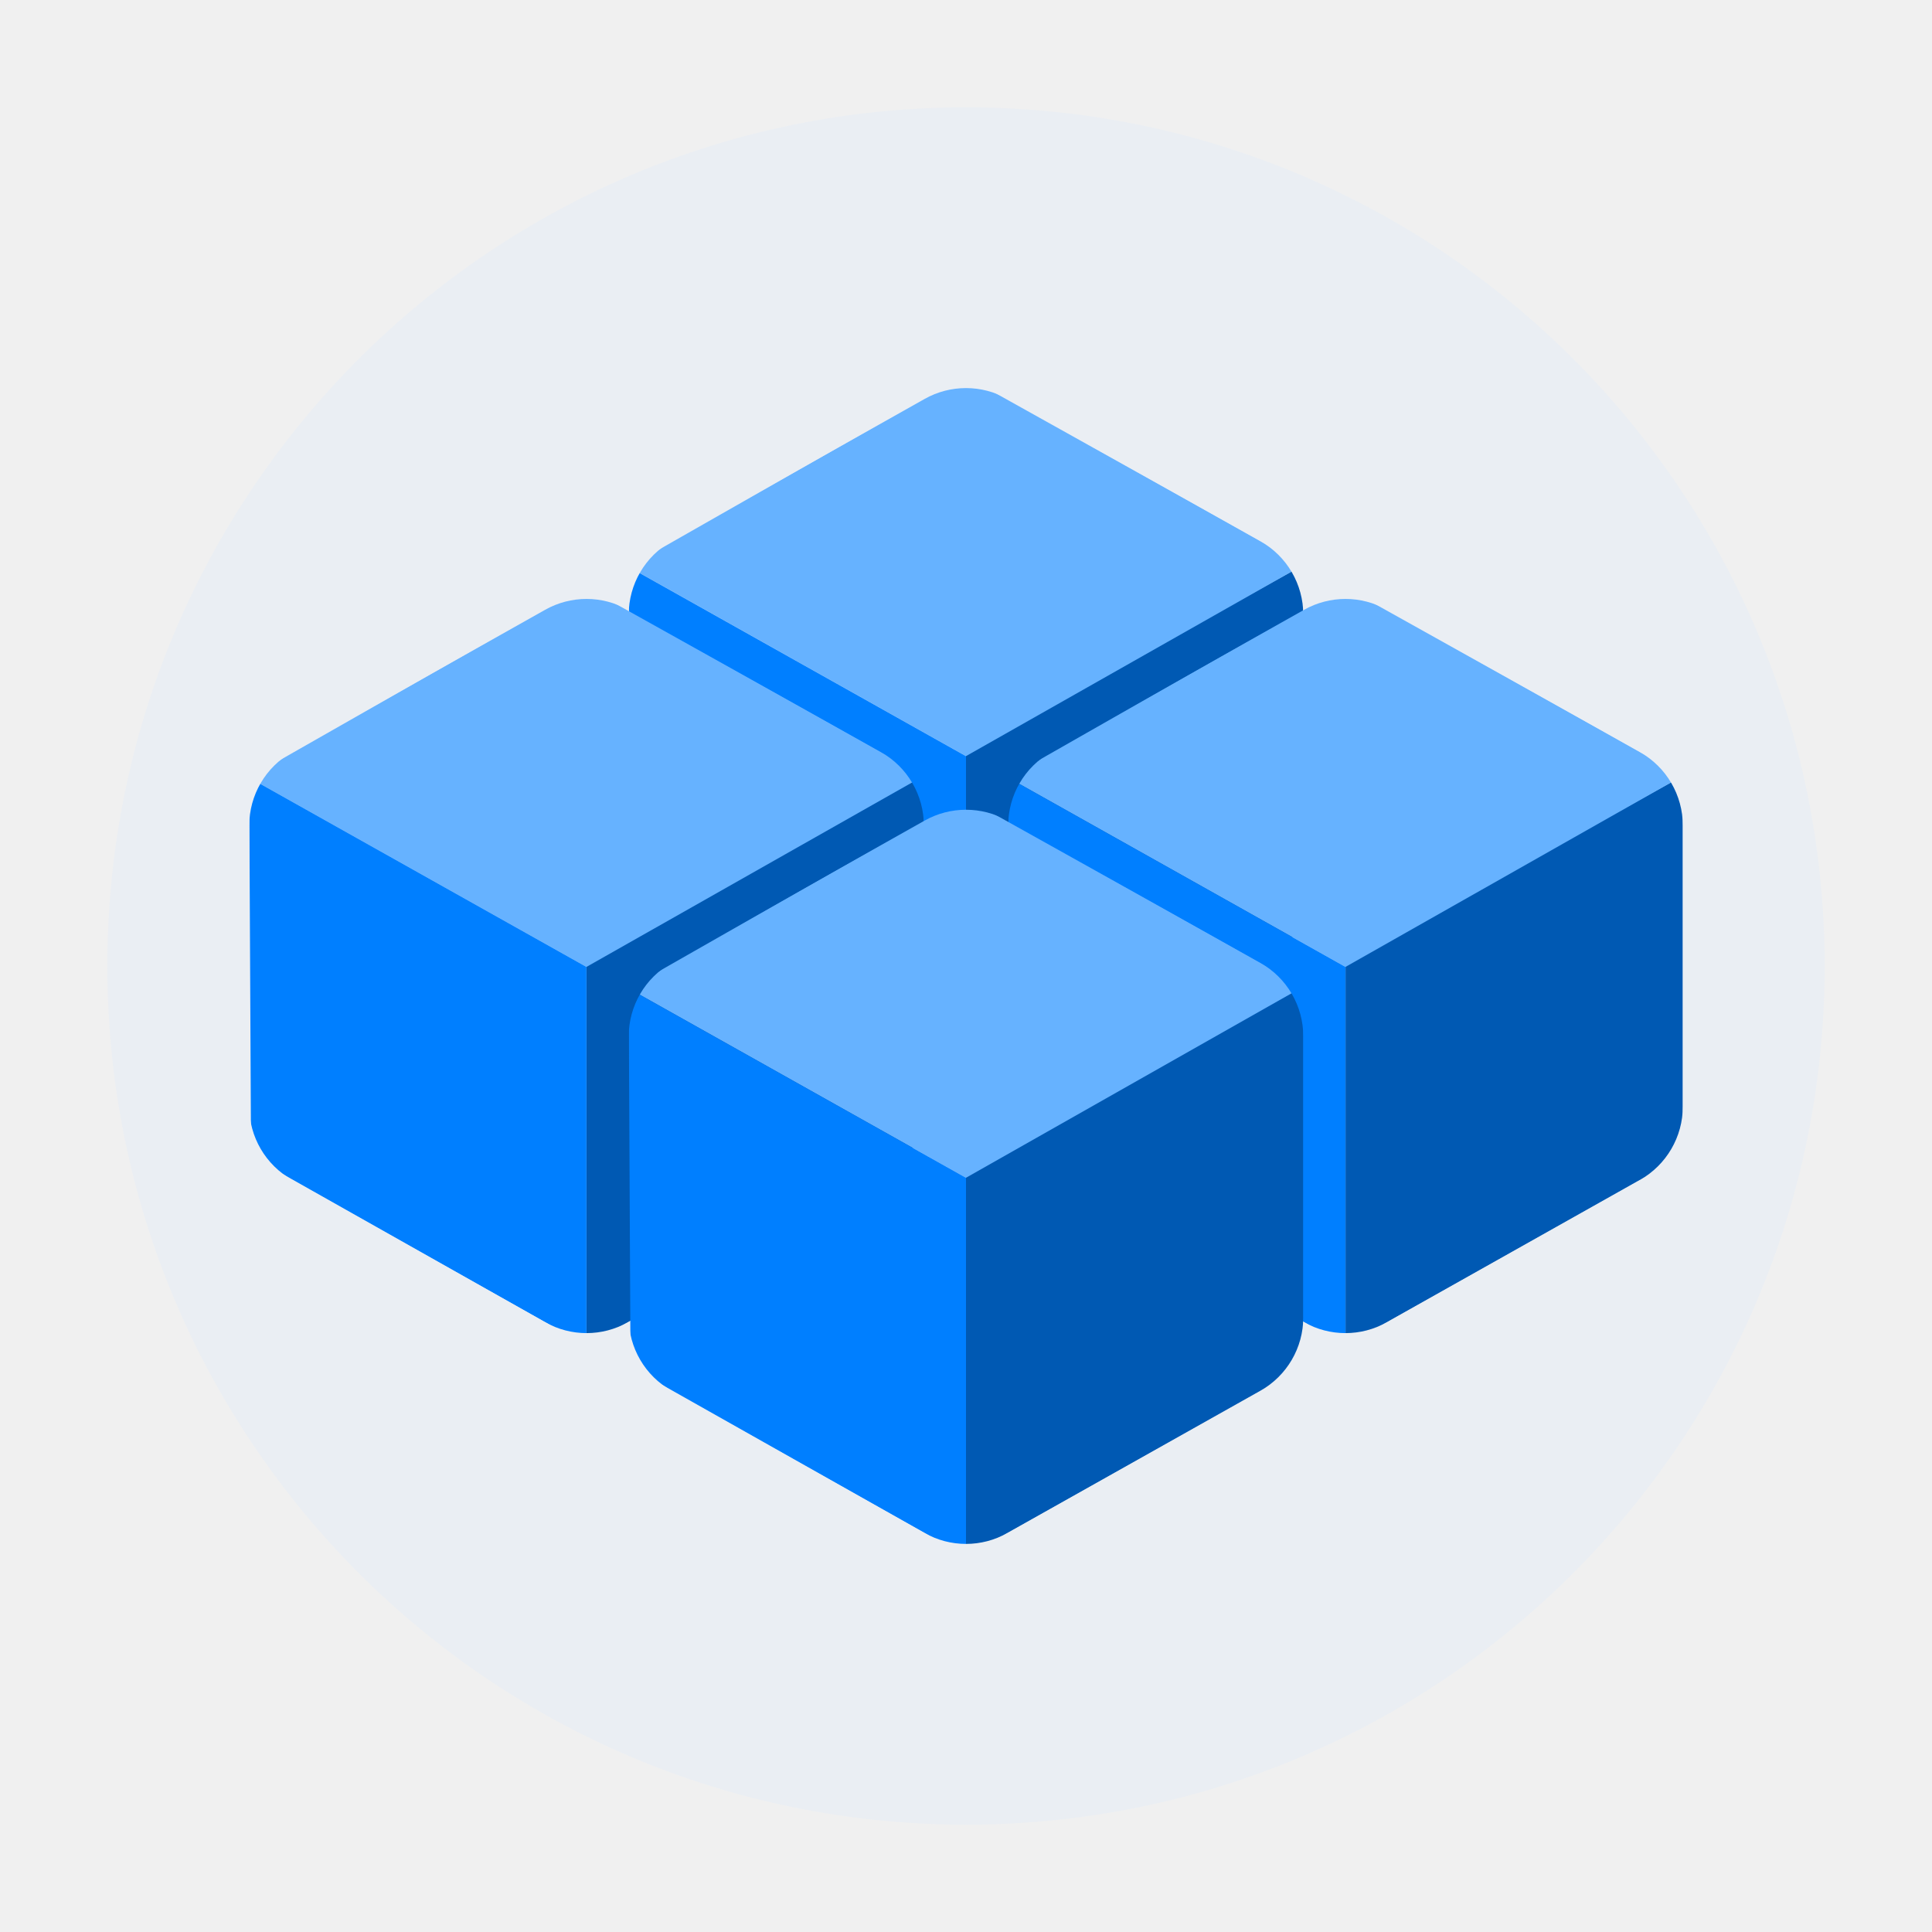
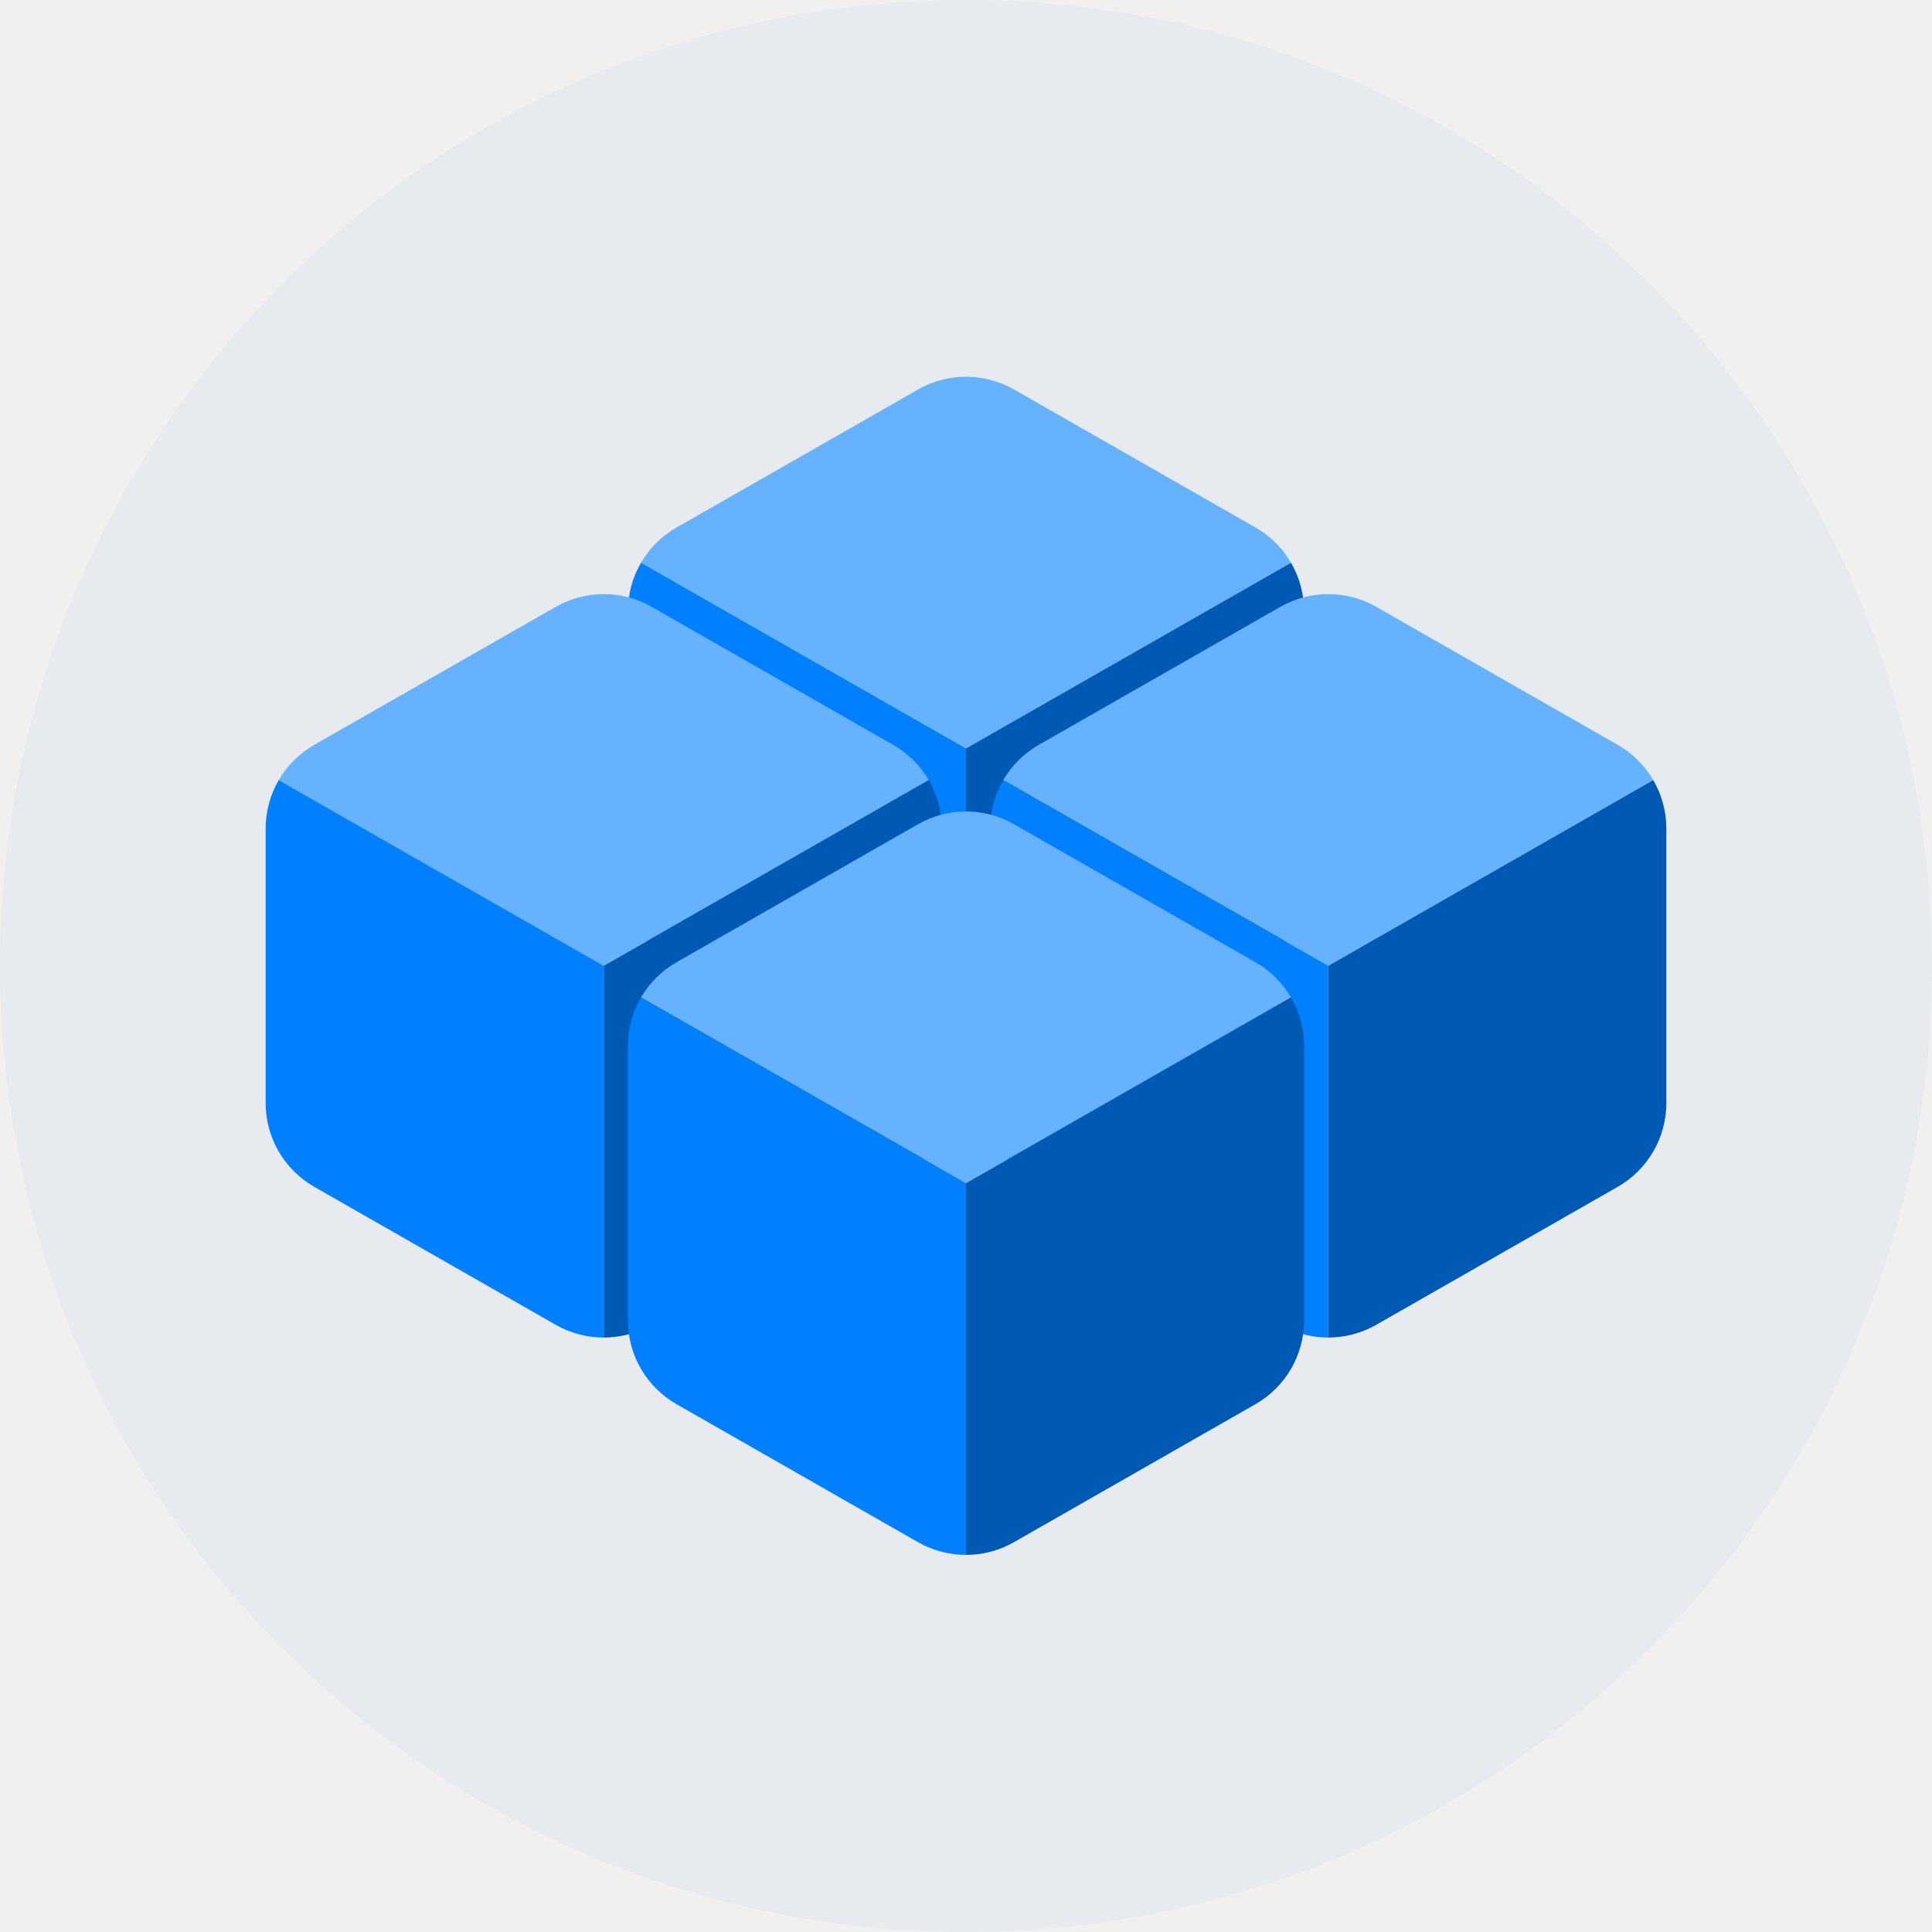
- <svg xmlns="http://www.w3.org/2000/svg" width="36" height="36" fill="none">
-   <circle cx="18" cy="18" r="16" fill="#EAEEF3" />
-   <mask id="a" style="mask-type:alpha" maskUnits="userSpaceOnUse" x="11" y="7" width="14" height="14">
-     <path d="m23.485 18.058-4.715 2.651c-.478.27-1.062.27-1.54 0l-4.715-2.651a1.571 1.571 0 0 1-.8-1.37v-5.233c0-.568.306-1.091.8-1.37l4.715-2.652a1.571 1.571 0 0 1 1.54 0l4.715 2.652c.495.278.8.802.8 1.37v5.233c0 .568-.305 1.091-.8 1.37Z" fill="#C4C4C4" />
-   </mask>
-   <g mask="url(#a)">
-     <path d="M24.286 17.616 18 21.143v-7.124l6.286-3.492v7.089Z" fill="#0059B3" />
-     <path d="m17.965 7-6.25 3.562L18 14.089l6.286-3.562L17.965 7Z" fill="#66B2FF" />
-     <path d="M11.75 17.616 18 21.143V14.09l-6.286-3.527.035 7.054Z" fill="#007FFF" />
+ <svg xmlns="http://www.w3.org/2000/svg" width="32" height="32" fill="none">
+   <g clip-path="url(#a)">
+     <circle cx="16" cy="16" r="16" fill="#E7EBF0" />
+     <path fill="#66B2FF" d="M10.617 9.321 16 12.397l5.383-3.076a1.599 1.599 0 0 0-.589-.584l-4-2.286a1.6 1.6 0 0 0-1.587 0l-4 2.286a1.6 1.6 0 0 0-.59.584Z" />
+     <path fill="#007FFF" d="M10.4 10.126v4.543a1.6 1.6 0 0 0 .806 1.389l4 2.286c.246.14.52.21.794.21v-6.157l-5.383-3.076c-.14.24-.217.517-.217.805Z" />
+     <path fill="#0059B3" d="M16.793 18.344a1.6 1.6 0 0 1-.793.21v-6.157l5.383-3.076c.14.24.217.517.217.805v4.543a1.6 1.6 0 0 1-.806 1.389l-4.001 2.286Z" />
+     <path fill="#66B2FF" d="M16.617 12.921 22 15.997l5.383-3.076a1.598 1.598 0 0 0-.589-.584l-4-2.286a1.6 1.6 0 0 0-1.587 0l-4 2.285a1.6 1.6 0 0 0-.59.585Z" />
+     <path fill="#007FFF" d="M16.4 13.726v4.543a1.6 1.6 0 0 0 .806 1.389l4 2.286c.246.14.52.21.794.21v-6.157l-5.383-3.076c-.14.24-.217.517-.217.805Z" />
+     <path fill="#0059B3" d="M22.793 21.944a1.6 1.6 0 0 1-.793.21v-6.157l5.383-3.076c.14.24.217.517.217.805v4.543a1.6 1.6 0 0 1-.806 1.389l-4.001 2.286Z" />
+     <path fill="#66B2FF" d="M4.617 12.921 10 15.997l5.383-3.076a1.598 1.598 0 0 0-.589-.584l-4-2.286a1.6 1.6 0 0 0-1.587 0l-4 2.285a1.6 1.6 0 0 0-.59.585Z" />
+     <path fill="#007FFF" d="M4.4 13.726v4.543a1.6 1.6 0 0 0 .806 1.389l4 2.286c.246.14.52.21.794.21v-6.157l-5.383-3.076a1.6 1.6 0 0 0-.217.805Z" />
+     <path fill="#0059B3" d="M10.793 21.944a1.6 1.6 0 0 1-.793.21v-6.157l5.383-3.076c.14.24.217.517.217.805v4.543a1.6 1.6 0 0 1-.806 1.389l-4.001 2.286Z" />
+     <path fill="#66B2FF" d="M10.617 16.521 16 19.597l5.383-3.076a1.599 1.599 0 0 0-.589-.584l-4-2.286a1.6 1.6 0 0 0-1.587 0l-4 2.286a1.6 1.6 0 0 0-.59.584Z" />
+     <path fill="#007FFF" d="M10.4 17.326v4.543a1.6 1.6 0 0 0 .806 1.389l4 2.286c.246.14.52.21.794.21v-6.157l-5.383-3.076c-.14.24-.217.517-.217.805Z" />
+     <path fill="#0059B3" d="M16.793 25.544a1.6 1.6 0 0 1-.793.21v-6.157l5.383-3.076c.14.24.217.517.217.805v4.543a1.6 1.6 0 0 1-.806 1.389l-4.001 2.286Z" />
  </g>
-   <mask id="b" style="mask-type:alpha" maskUnits="userSpaceOnUse" x="4" y="11" width="14" height="14">
-     <path d="M16.413 21.986 11.7 24.638c-.478.27-1.063.27-1.54 0l-4.715-2.652a1.571 1.571 0 0 1-.801-1.37v-5.232c0-.568.306-1.092.8-1.37l4.715-2.652a1.571 1.571 0 0 1 1.54 0l4.715 2.652c.495.278.801.802.801 1.37v5.233c0 .567-.306 1.091-.8 1.37Z" fill="#C4C4C4" />
-   </mask>
-   <g mask="url(#b)">
-     <path d="m17.214 21.544-6.285 3.527v-7.123l6.285-3.492v7.088Z" fill="#0059B3" />
-     <path d="m10.893 10.929-6.25 3.561 6.285 3.527 6.286-3.561-6.32-3.527Z" fill="#66B2FF" />
-     <path d="m4.678 21.544 6.25 3.527v-7.054L4.643 14.49l.035 7.054Z" fill="#007FFF" />
-   </g>
-   <mask id="c" style="mask-type:alpha" maskUnits="userSpaceOnUse" x="18" y="11" width="14" height="14">
-     <path d="m30.556 21.986-4.714 2.652c-.479.27-1.063.27-1.541 0l-4.714-2.652a1.571 1.571 0 0 1-.801-1.37v-5.232c0-.568.306-1.092.8-1.37l4.715-2.652a1.571 1.571 0 0 1 1.54 0l4.715 2.652c.495.278.801.802.801 1.37v5.233c0 .567-.306 1.091-.8 1.37Z" fill="#C4C4C4" />
-   </mask>
-   <g mask="url(#c)">
-     <path d="m31.357 21.544-6.285 3.527v-7.123l6.285-3.492v7.088Z" fill="#0059B3" />
-     <path d="m25.036 10.929-6.25 3.561 6.285 3.527 6.286-3.561-6.32-3.527Z" fill="#66B2FF" />
-     <path d="m18.82 21.544 6.251 3.527v-7.054l-6.285-3.527.035 7.054Z" fill="#007FFF" />
-   </g>
-   <mask id="d" style="mask-type:alpha" maskUnits="userSpaceOnUse" x="11" y="15" width="14" height="14">
-     <path d="m23.485 25.915-4.715 2.651c-.478.27-1.062.27-1.54 0l-4.715-2.651a1.571 1.571 0 0 1-.8-1.37v-5.233c0-.568.306-1.092.8-1.37l4.715-2.652a1.571 1.571 0 0 1 1.54 0l4.715 2.652c.495.278.8.802.8 1.37v5.233c0 .568-.305 1.091-.8 1.37Z" fill="#C4C4C4" />
-   </mask>
-   <g mask="url(#d)">
-     <path d="M24.286 25.473 18 29v-7.124l6.286-3.492v7.088Z" fill="#0059B3" />
-     <path d="m17.965 14.857-6.25 3.562L18 21.946l6.286-3.562-6.321-3.527Z" fill="#66B2FF" />
-     <path d="M11.75 25.473 18 29v-7.054l-6.286-3.527.035 7.054Z" fill="#007FFF" />
-   </g>
+   <defs>
+     <clipPath id="a">
+       <path fill="#fff" d="M0 0h32v32H0z" />
+     </clipPath>
+   </defs>
</svg>
